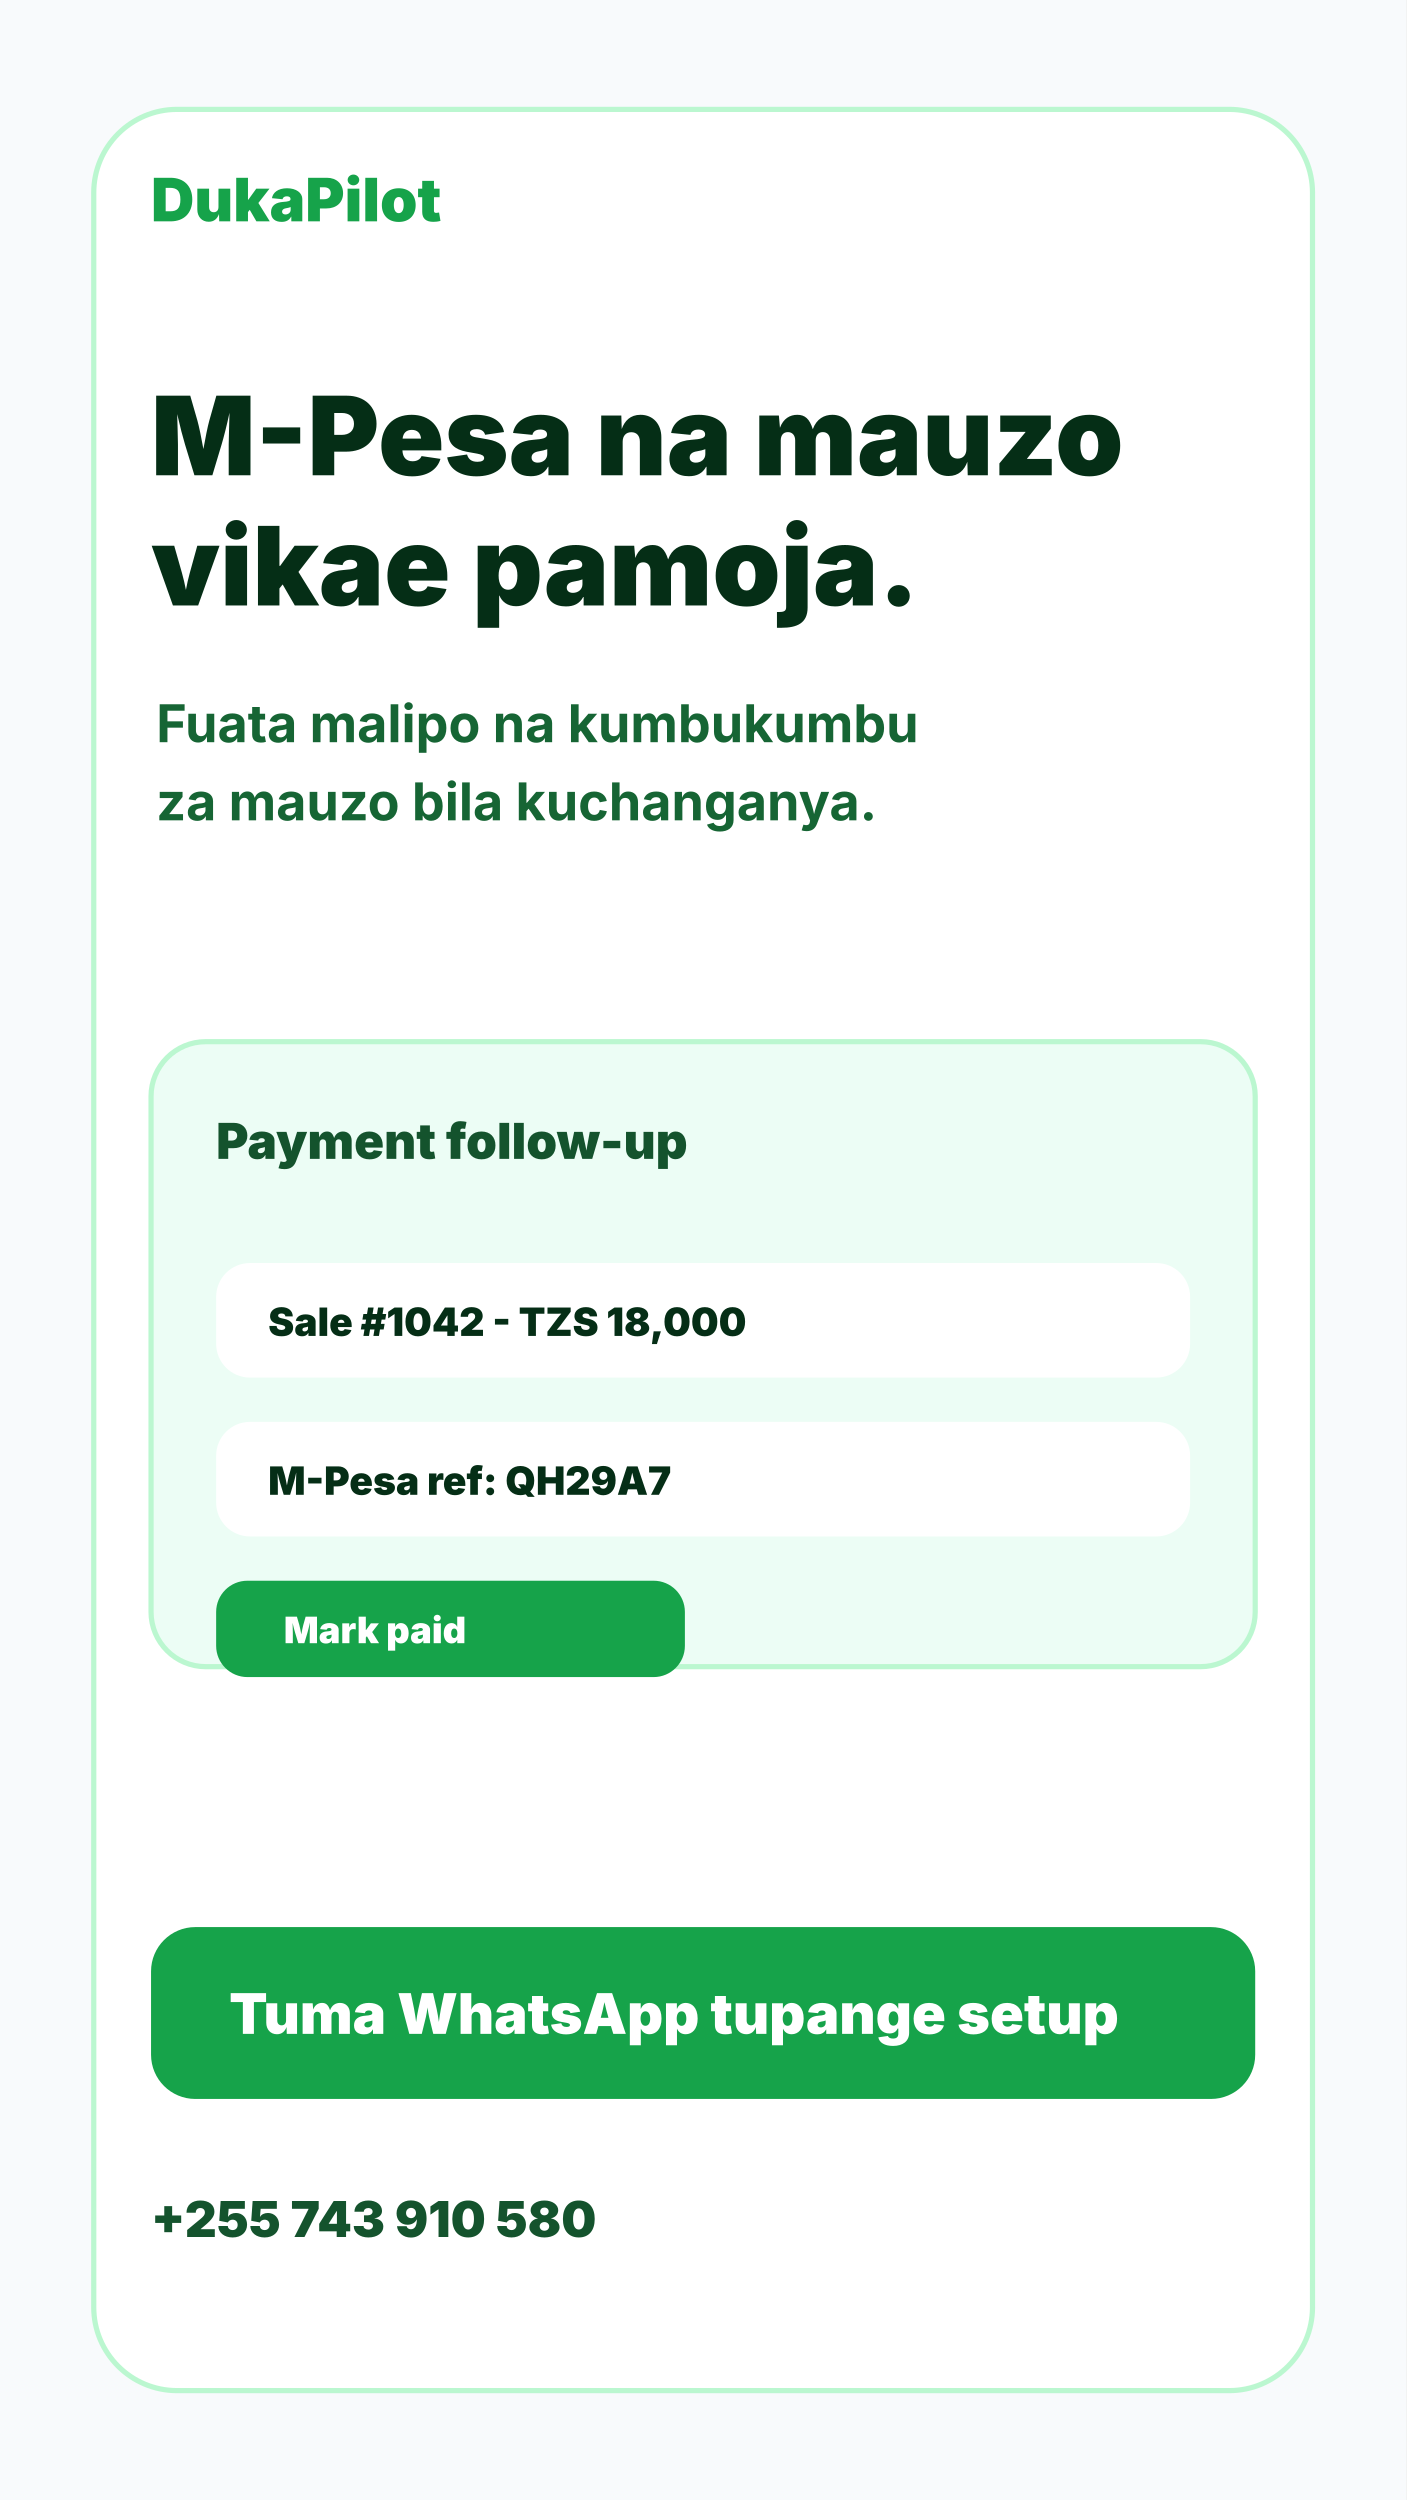
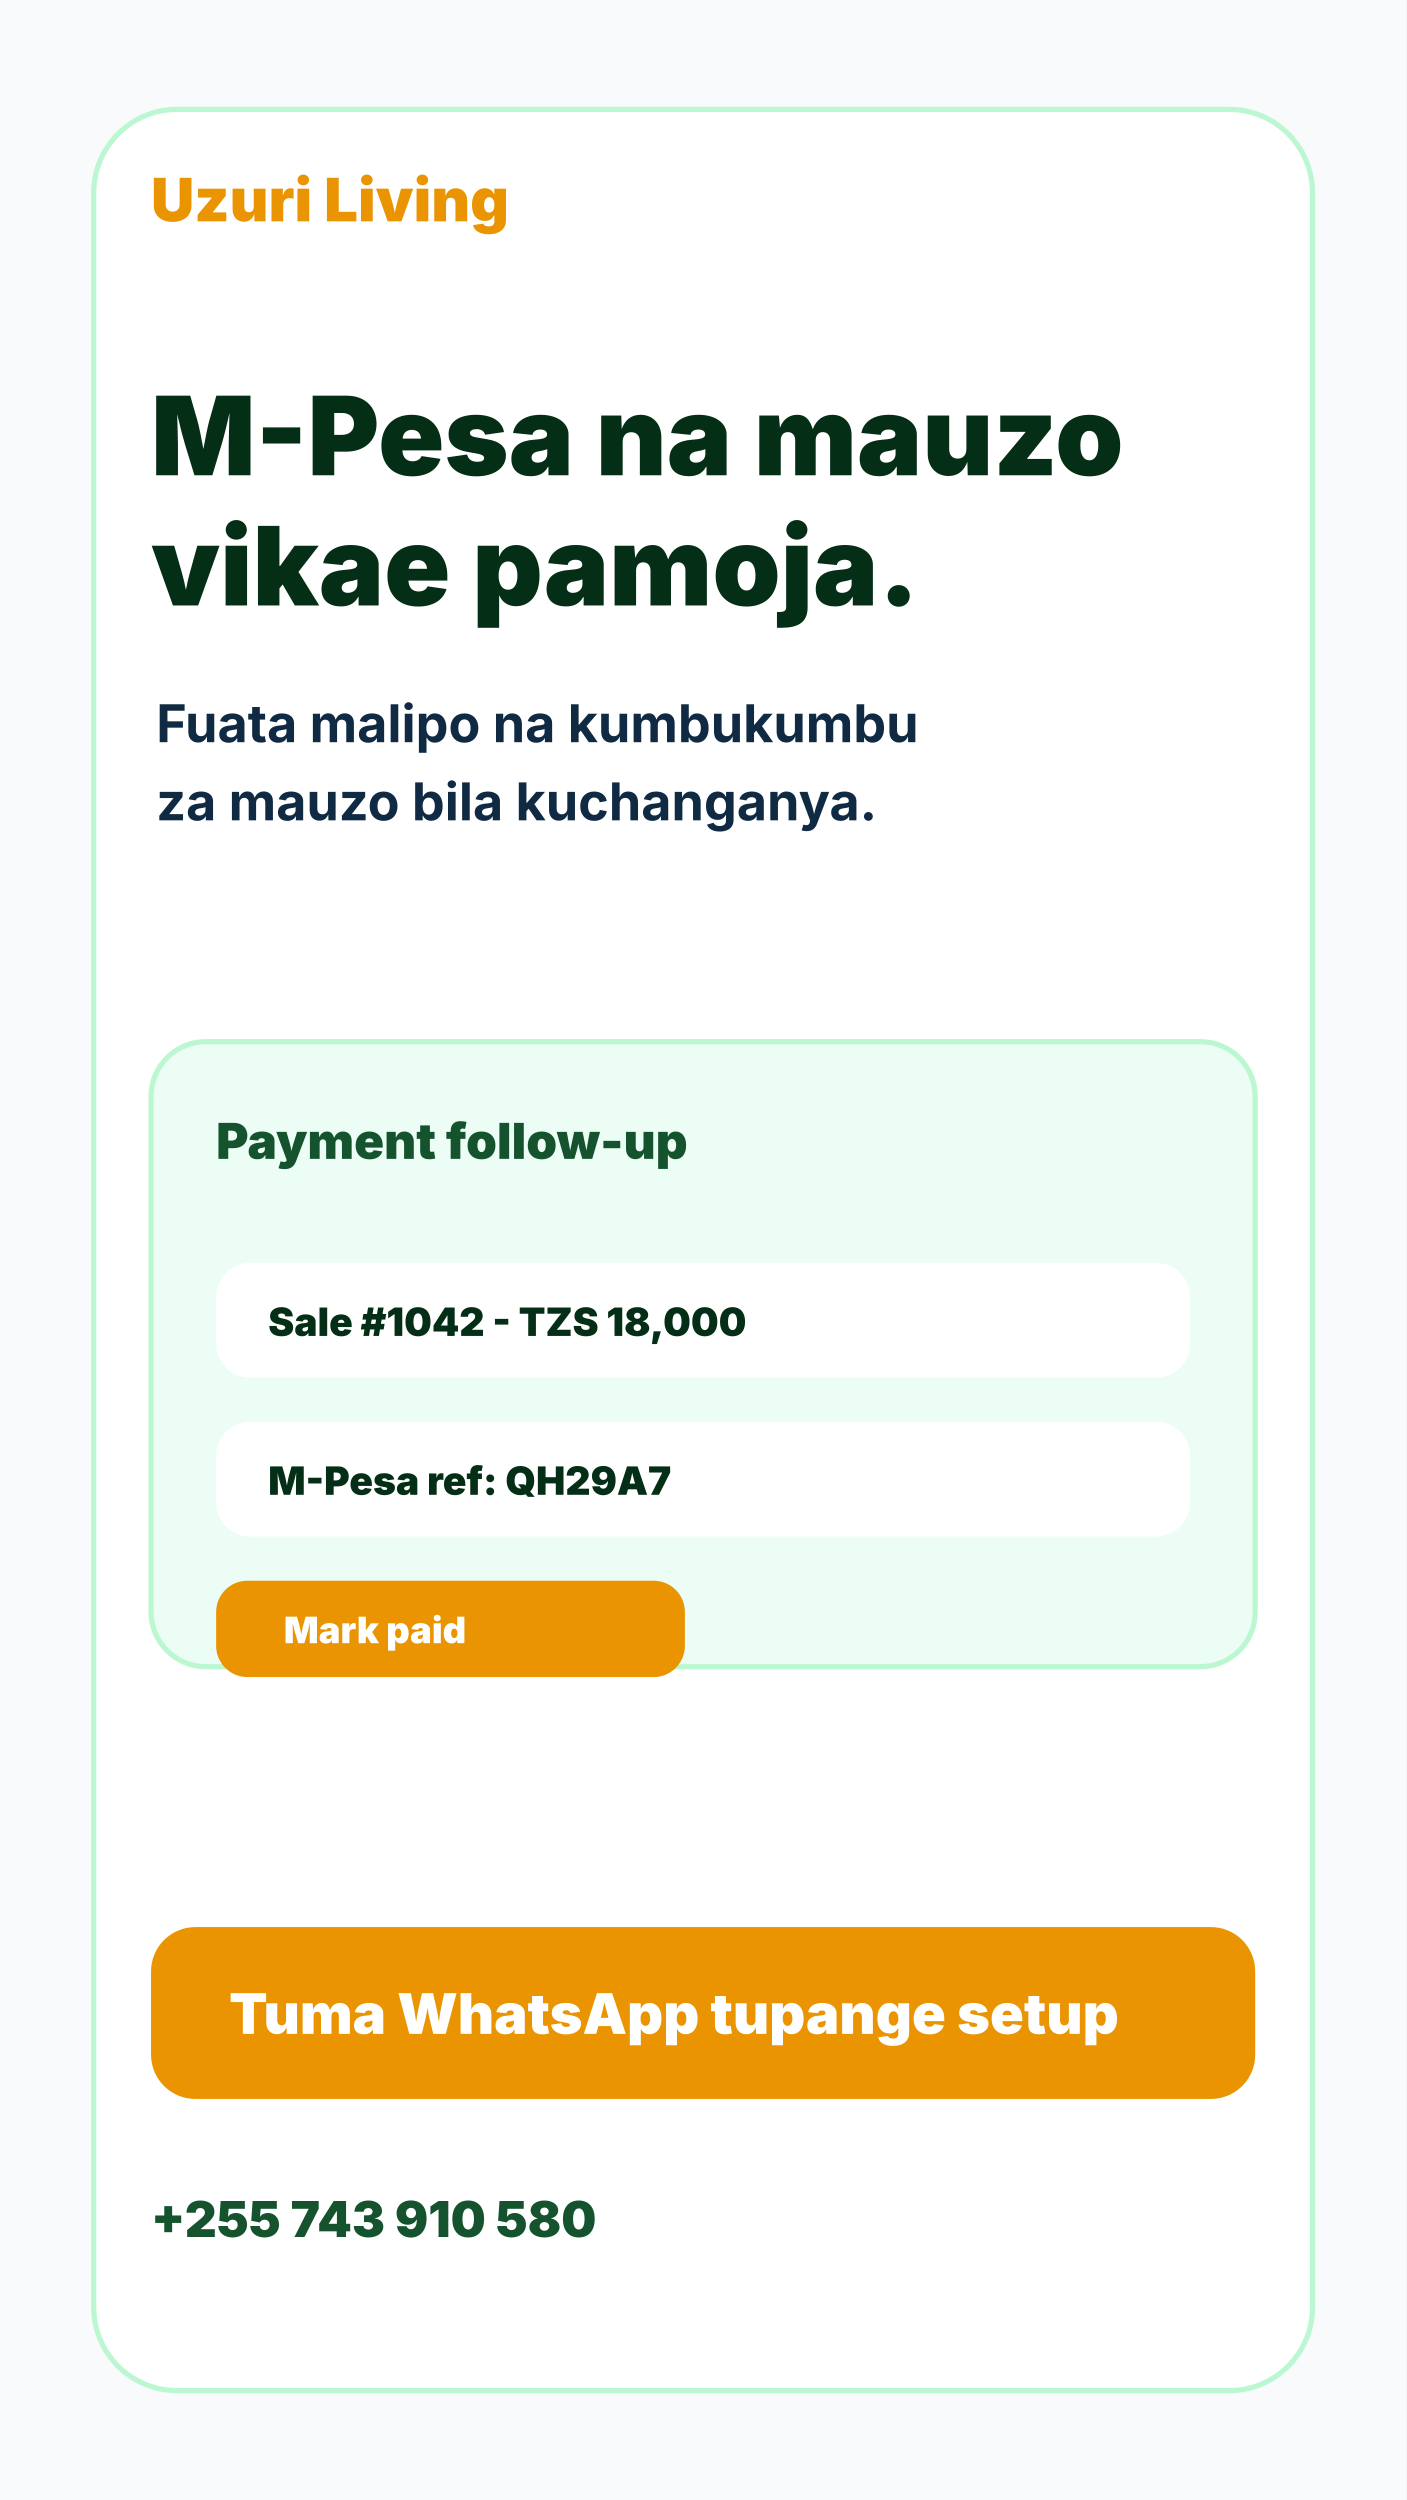
<svg xmlns="http://www.w3.org/2000/svg" width="1080" height="1920" viewBox="0 0 1080 1920" fill="none">
  <rect width="1080" height="1920" fill="#f8fafc" />
  <rect x="72" y="84" width="936" height="1752" rx="64" fill="#ffffff" stroke="#bbf7d0" stroke-width="4" />
-   <text x="116" y="170" fill="#16a34a" font-family="Inter, Arial, sans-serif" font-size="46" font-weight="900">DukaPilot</text>
+   <text x="116" y="170" fill="#e99400" font-family="Inter, Arial, sans-serif" font-size="46" font-weight="900">Uzuri Living</text>
  <text x="116" y="365" fill="#052e16" font-family="Inter, Arial, sans-serif" font-size="84" font-weight="900">M-Pesa na mauzo</text>
  <text x="116" y="465" fill="#052e16" font-family="Inter, Arial, sans-serif" font-size="84" font-weight="900">vikae pamoja.</text>
-   <text x="120" y="570" fill="#166534" font-family="Inter, Arial, sans-serif" font-size="40" font-weight="700">Fuata malipo na kumbukumbu</text>
-   <text x="120" y="630" fill="#166534" font-family="Inter, Arial, sans-serif" font-size="40" font-weight="700">za mauzo bila kuchanganya.</text>
+   <text x="120" y="570" fill="#102a43" font-family="Inter, Arial, sans-serif" font-size="40" font-weight="700">Fuata malipo na kumbukumbu</text>
+   <text x="120" y="630" fill="#102a43" font-family="Inter, Arial, sans-serif" font-size="40" font-weight="700">za mauzo bila kuchanganya.</text>
  <rect x="116" y="800" width="848" height="480" rx="42" fill="#ecfdf5" stroke="#bbf7d0" stroke-width="4" />
  <text x="166" y="890" fill="#14532d" font-family="Inter, Arial, sans-serif" font-size="38" font-weight="900">Payment follow-up</text>
  <rect x="166" y="970" width="748" height="88" rx="26" fill="#ffffff" />
  <text x="206" y="1026" fill="#052e16" font-family="Inter, Arial, sans-serif" font-size="30" font-weight="900">Sale #1042 - TZS 18,000</text>
  <rect x="166" y="1092" width="748" height="88" rx="26" fill="#ffffff" />
  <text x="206" y="1148" fill="#052e16" font-family="Inter, Arial, sans-serif" font-size="30" font-weight="900">M-Pesa ref: QH29A7</text>
-   <rect x="166" y="1214" width="360" height="74" rx="24" fill="#16a34a" />
+   <rect x="166" y="1214" width="360" height="74" rx="24" fill="#e99400" />
  <text x="218" y="1262" fill="#ffffff" font-family="Inter, Arial, sans-serif" font-size="28" font-weight="900">Mark paid</text>
-   <rect x="116" y="1480" width="848" height="132" rx="34" fill="#16a34a" />
+   <rect x="116" y="1480" width="848" height="132" rx="34" fill="#e99400" />
  <text x="176" y="1562" fill="#ffffff" font-family="Inter, Arial, sans-serif" font-size="43" font-weight="900">Tuma WhatsApp tupange setup</text>
  <text x="116" y="1718" fill="#14532d" font-family="Inter, Arial, sans-serif" font-size="38" font-weight="900">+255 743 910 580</text>
</svg>
